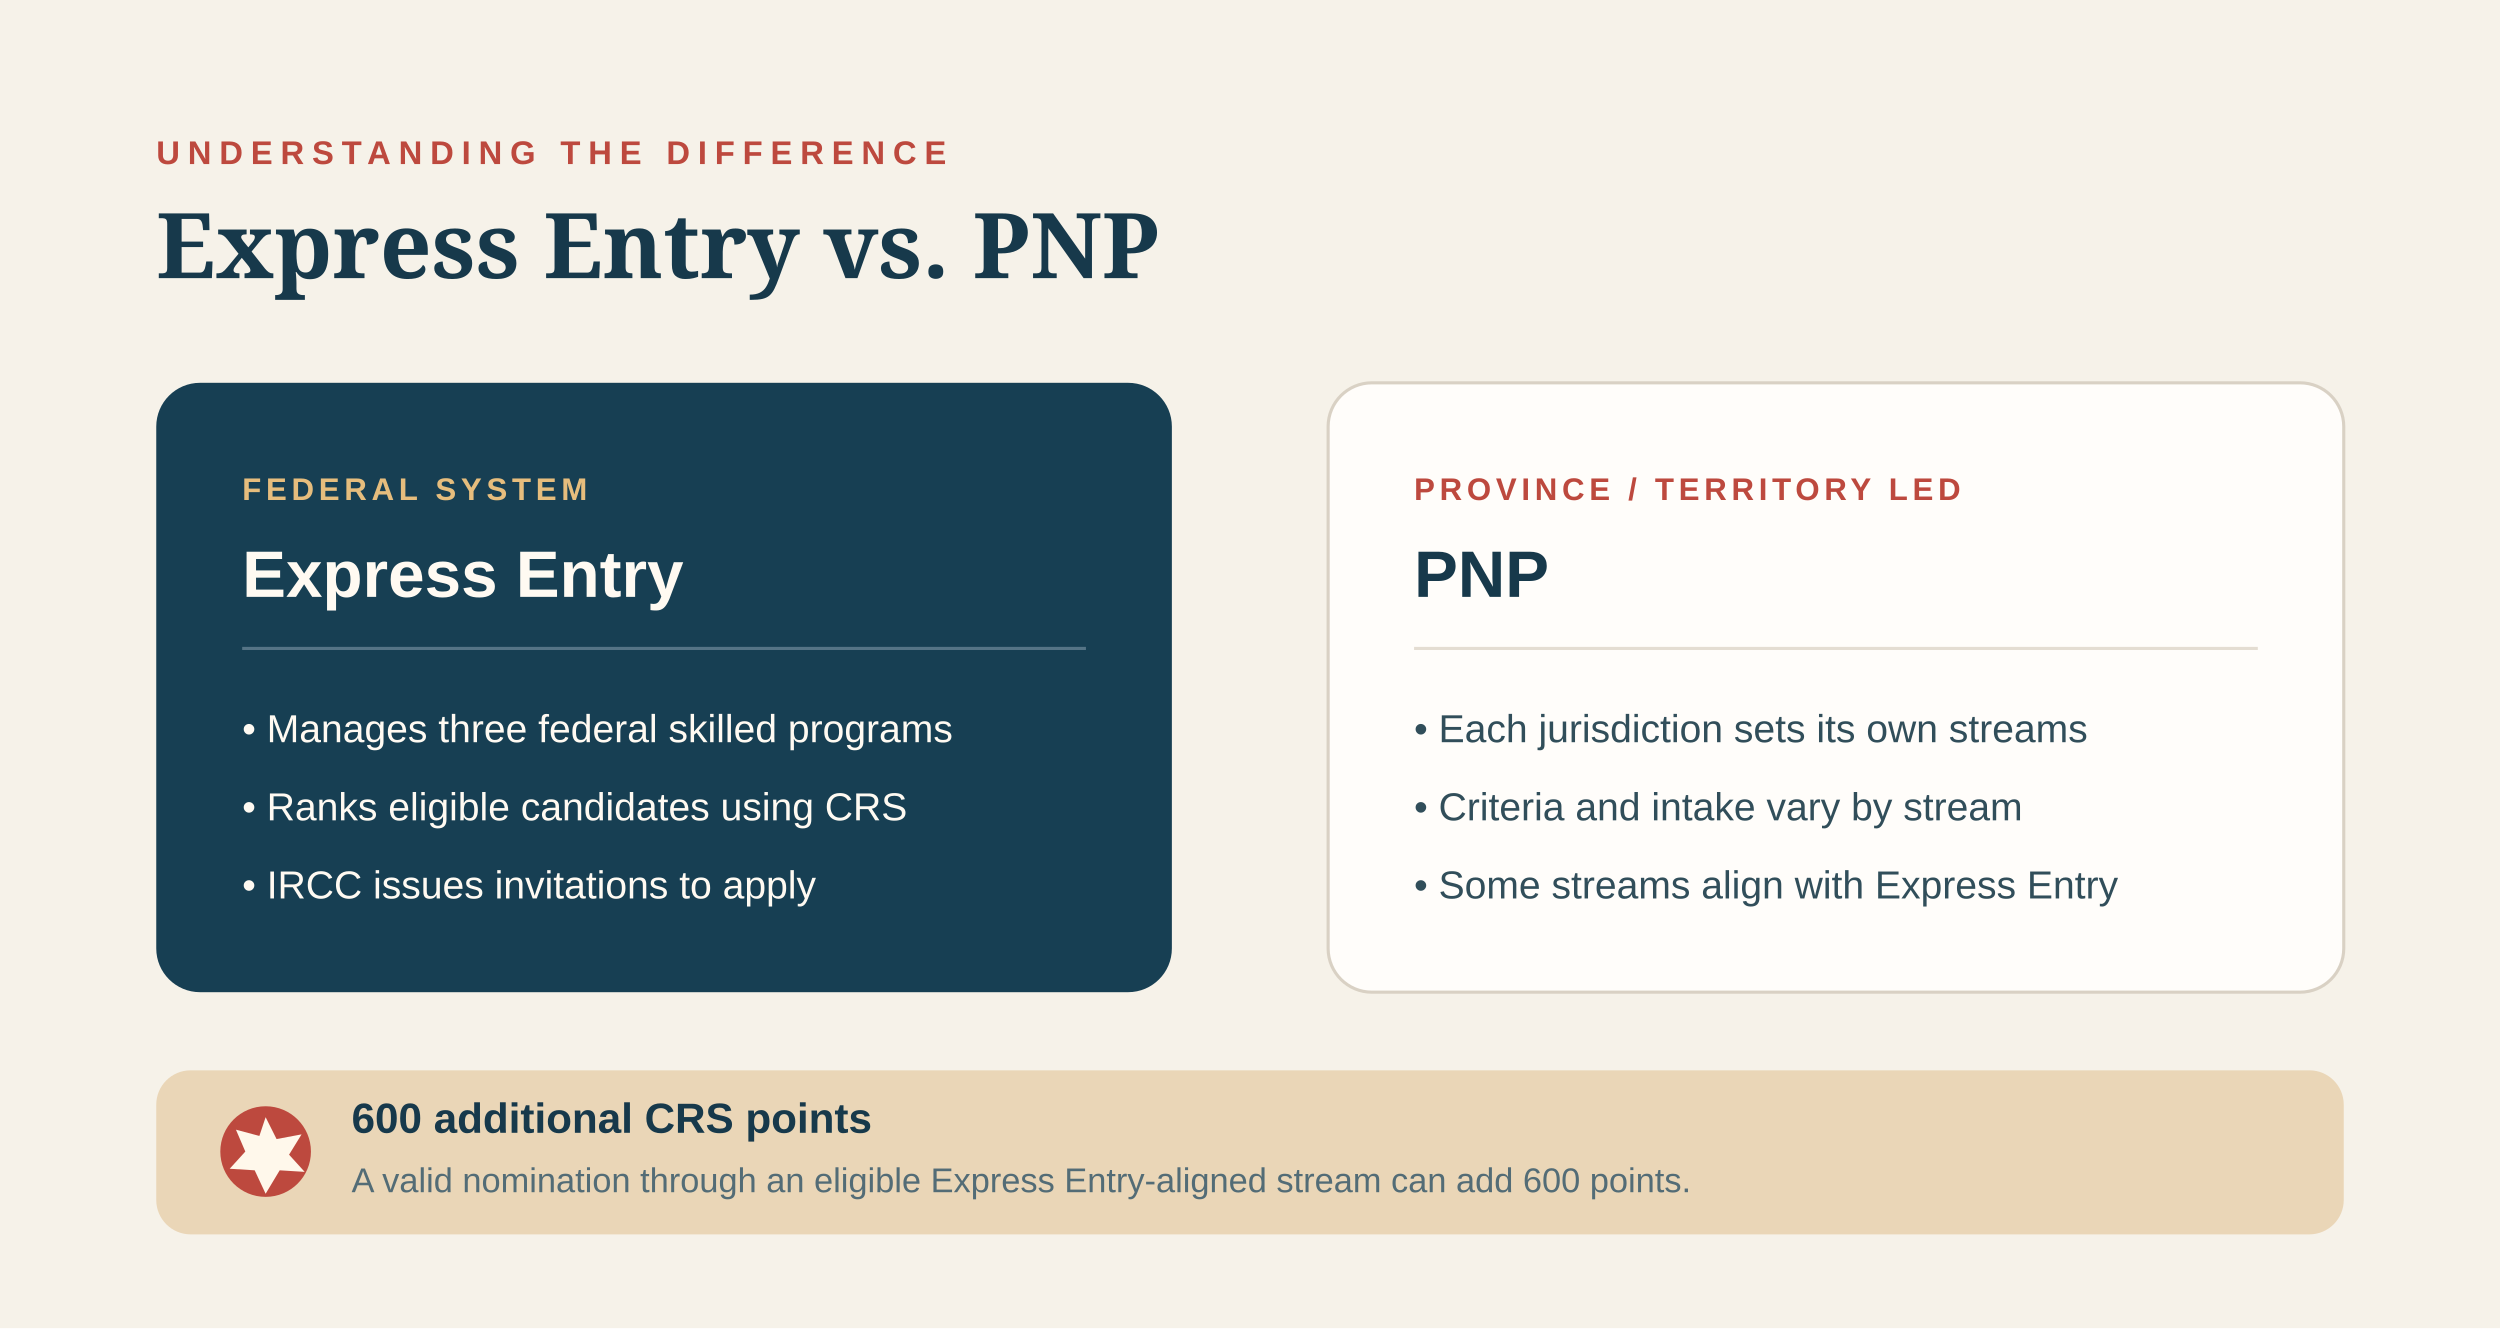
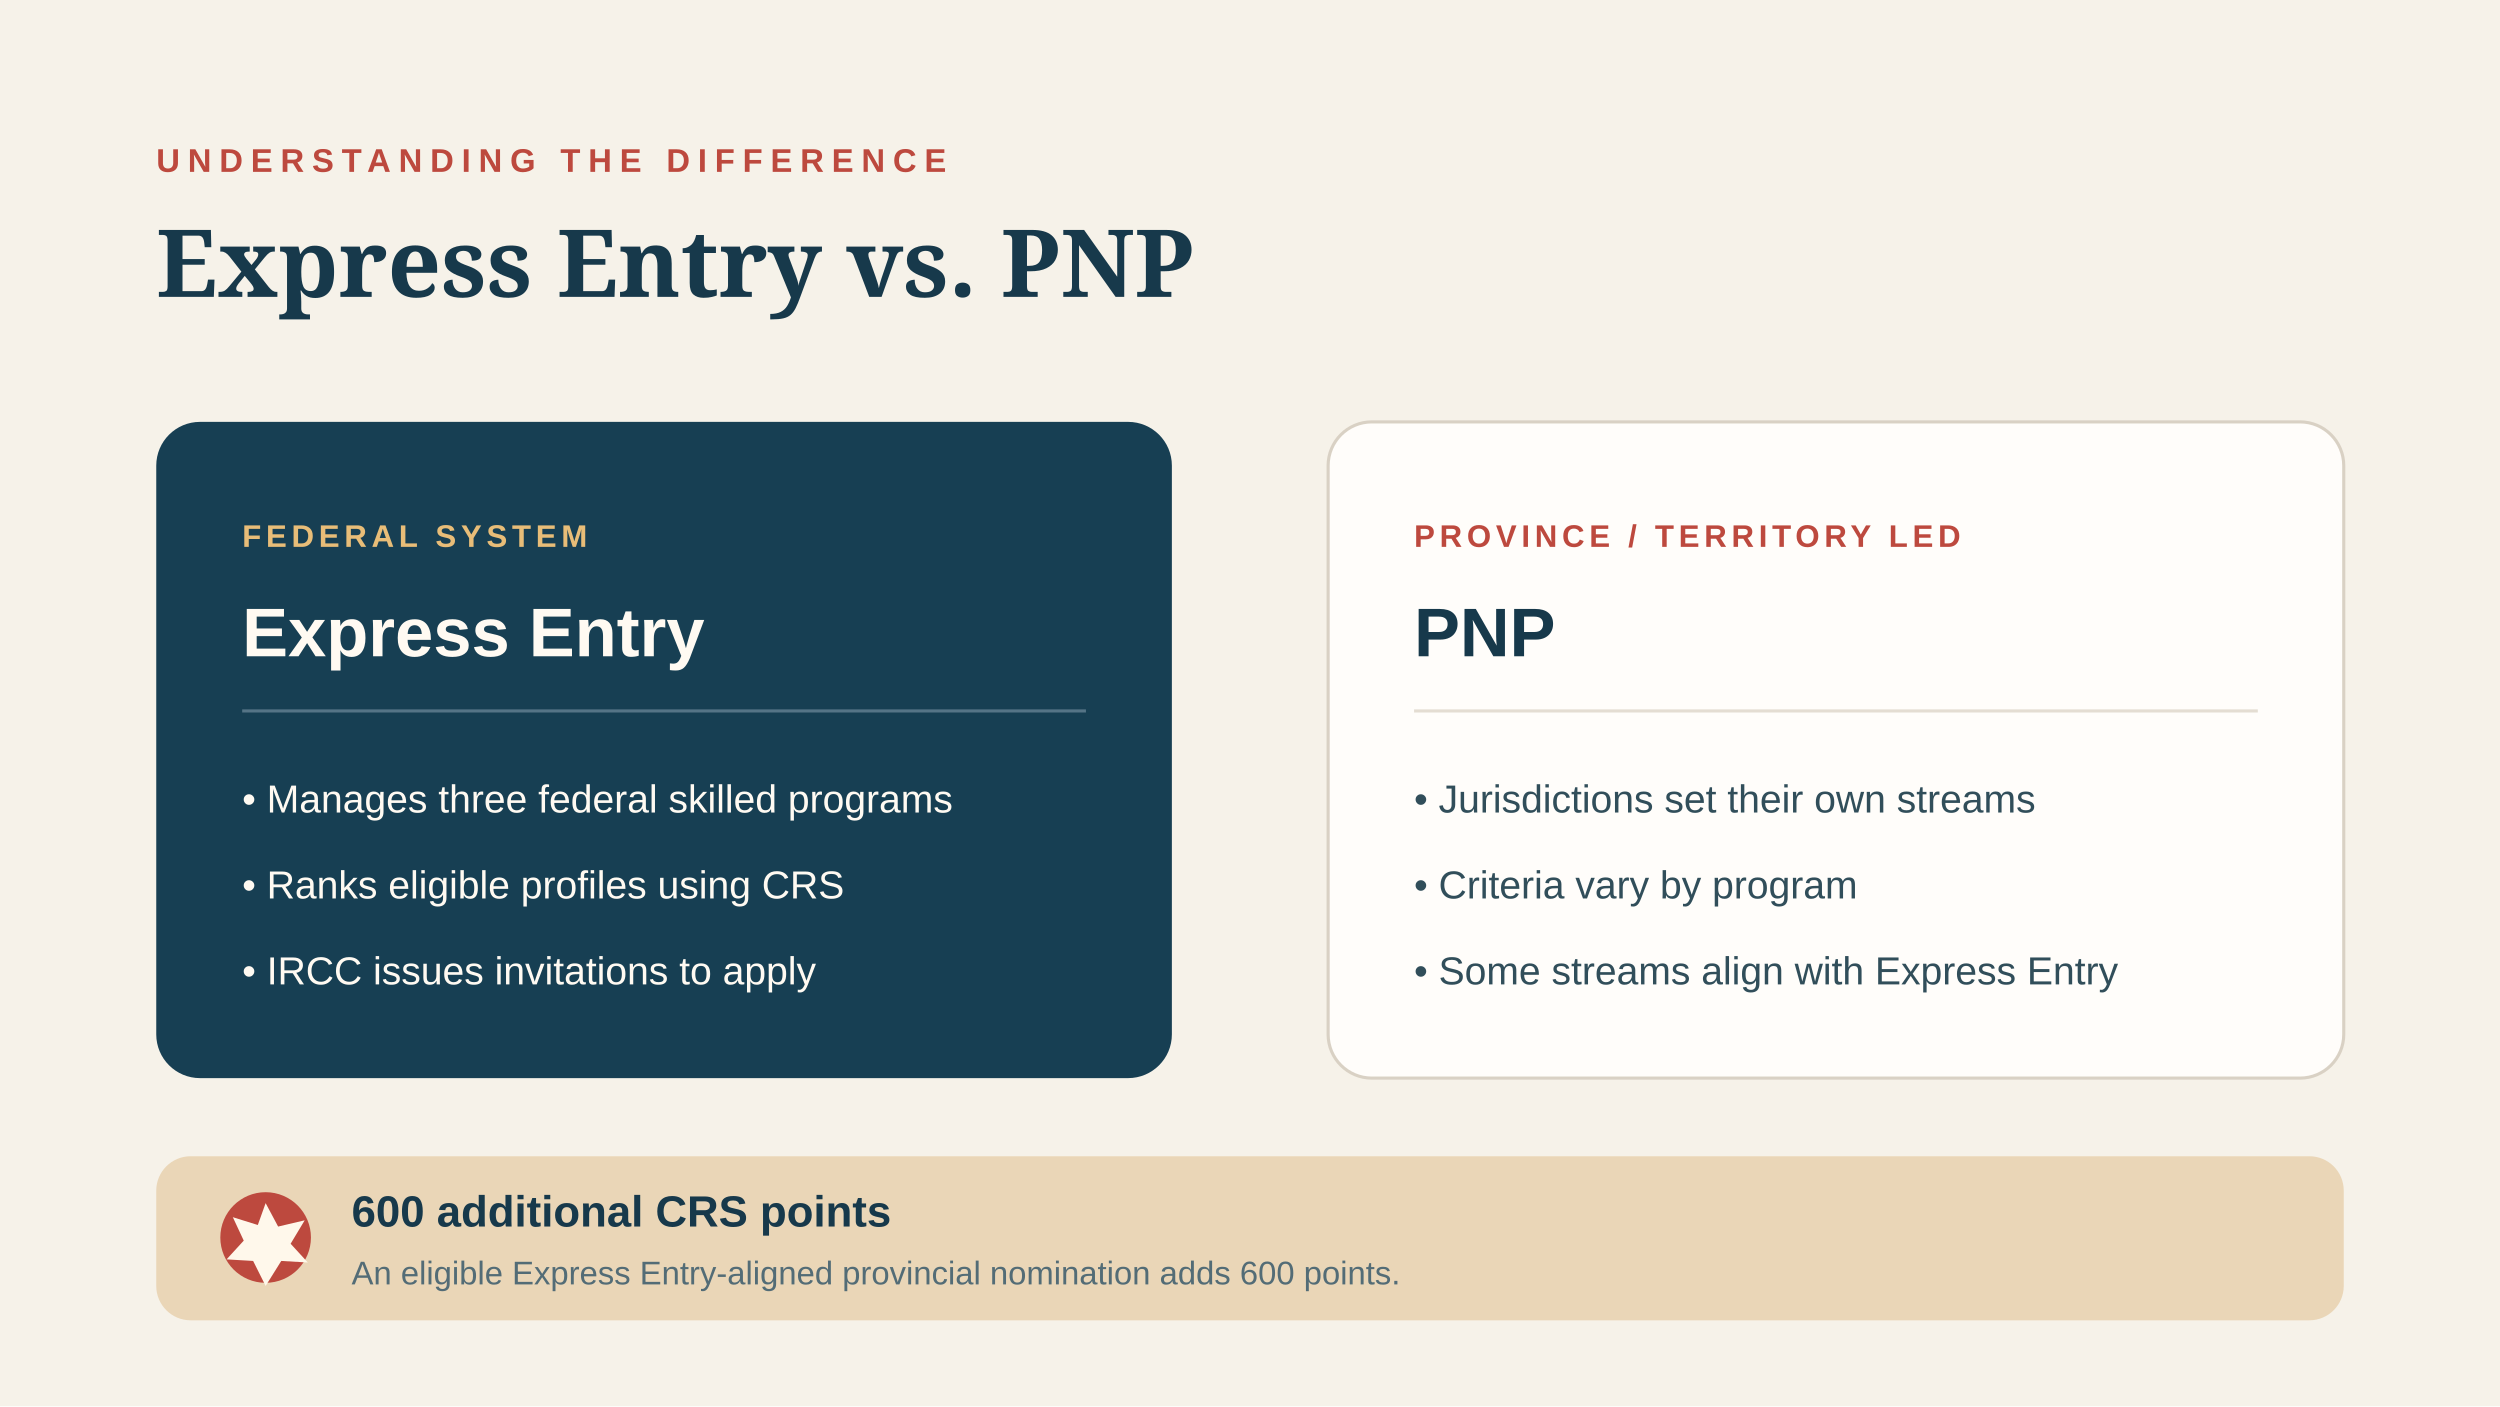
- <svg xmlns="http://www.w3.org/2000/svg" viewBox="0 0 1600 850" role="img" aria-labelledby="title desc">
-   <rect width="1600" height="850" fill="#f6f2e9" />
-   <text x="100" y="105" fill="#bd493e" font-family="Arial,sans-serif" font-size="21" font-weight="700" letter-spacing="5">UNDERSTANDING THE DIFFERENCE</text>
-   <text x="100" y="178" fill="#17394b" font-family="Georgia,serif" font-size="58" font-weight="700">Express Entry vs. PNP</text>
-   <rect x="100" y="245" width="650" height="390" rx="28" fill="#173f53" />
-   <rect x="850" y="245" width="650" height="390" rx="28" fill="#fffdfa" stroke="#d9d1c4" stroke-width="2" />
-   <g font-family="Arial,sans-serif">
-     <text x="155" y="320" fill="#e6bd7d" font-size="20" font-weight="700" letter-spacing="3">FEDERAL SYSTEM</text>
-     <text x="155" y="382" fill="#fffaf2" font-size="42" font-weight="700">Express Entry</text>
-     <path d="M155 415H695" stroke="#557486" stroke-width="2" />
-     <text x="155" y="475" fill="#fffaf2" font-size="25">• Manages three federal skilled programs</text>
-     <text x="155" y="525" fill="#fffaf2" font-size="25">• Ranks eligible candidates using CRS</text>
-     <text x="155" y="575" fill="#fffaf2" font-size="25">• IRCC issues invitations to apply</text>
-     <text x="905" y="320" fill="#bd493e" font-size="20" font-weight="700" letter-spacing="3">PROVINCE / TERRITORY LED</text>
-     <text x="905" y="382" fill="#17394b" font-size="42" font-weight="700">PNP</text>
-     <path d="M905 415H1445" stroke="#e4ddd2" stroke-width="2" />
-     <text x="905" y="475" fill="#314e5a" font-size="25">• Each jurisdiction sets its own streams</text>
-     <text x="905" y="525" fill="#314e5a" font-size="25">• Criteria and intake vary by stream</text>
-     <text x="905" y="575" fill="#314e5a" font-size="25">• Some streams align with Express Entry</text>
+ <svg xmlns="http://www.w3.org/2000/svg" viewBox="0 0 1600 900" role="img" aria-labelledby="t d">
+   <rect width="1600" height="900" fill="#f6f2e9" />
+   <text x="100" y="110" fill="#bd493e" font-family="Arial" font-size="21" font-weight="700" letter-spacing="5">UNDERSTANDING THE DIFFERENCE</text>
+   <text x="100" y="190" fill="#17394b" font-family="Georgia" font-size="60" font-weight="700">Express Entry vs. PNP</text>
+   <rect x="100" y="270" width="650" height="420" rx="28" fill="#173f53" />
+   <rect x="850" y="270" width="650" height="420" rx="28" fill="#fffdfa" stroke="#d9d1c4" stroke-width="2" />
+   <g font-family="Arial">
+     <text x="155" y="350" fill="#e8bd78" font-size="20" font-weight="700" letter-spacing="3">FEDERAL SYSTEM</text>
+     <text x="155" y="420" fill="#fffaf2" font-size="44" font-weight="700">Express Entry</text>
+     <path d="M155 455H695" stroke="#557486" stroke-width="2" />
+     <text x="155" y="520" fill="#fffaf2" font-size="25">• Manages three federal skilled programs</text>
+     <text x="155" y="575" fill="#fffaf2" font-size="25">• Ranks eligible profiles using CRS</text>
+     <text x="155" y="630" fill="#fffaf2" font-size="25">• IRCC issues invitations to apply</text>
+     <text x="905" y="350" fill="#bd493e" font-size="20" font-weight="700" letter-spacing="3">PROVINCE / TERRITORY LED</text>
+     <text x="905" y="420" fill="#17394b" font-size="44" font-weight="700">PNP</text>
+     <path d="M905 455H1445" stroke="#e4ddd2" stroke-width="2" />
+     <text x="905" y="520" fill="#314e5a" font-size="25">• Jurisdictions set their own streams</text>
+     <text x="905" y="575" fill="#314e5a" font-size="25">• Criteria vary by program</text>
+     <text x="905" y="630" fill="#314e5a" font-size="25">• Some streams align with Express Entry</text>
  </g>
-   <rect x="100" y="685" width="1400" height="105" rx="22" fill="#ead6b7" />
-   <circle cx="170" cy="737" r="29" fill="#bd493e" />
-   <path d="M170 715l7 14 16-3-8 13 10 11-16-1-9 15-7-15-16-1 10-11-6-14 15 4z" fill="#fff8eb" />
-   <text x="225" y="725" fill="#17394b" font-family="Arial,sans-serif" font-size="27" font-weight="700">600 additional CRS points</text>
-   <text x="225" y="763" fill="#536c76" font-family="Arial,sans-serif" font-size="22">A valid nomination through an eligible Express Entry-aligned stream can add 600 points.</text>
+   <rect x="100" y="740" width="1400" height="105" rx="22" fill="#ead6b7" />
+   <circle cx="170" cy="792" r="29" fill="#bd493e" />
+   <path d="M170 770l8 15 17-4-9 15 11 12-17-1-10 16-8-16-17-1 11-12-7-15 16 5z" fill="#fff8eb" />
+   <text x="225" y="785" fill="#17394b" font-family="Arial" font-size="28" font-weight="700">600 additional CRS points</text>
+   <text x="225" y="822" fill="#536c76" font-family="Arial" font-size="21">An eligible Express Entry-aligned provincial nomination adds 600 points.</text>
</svg>
